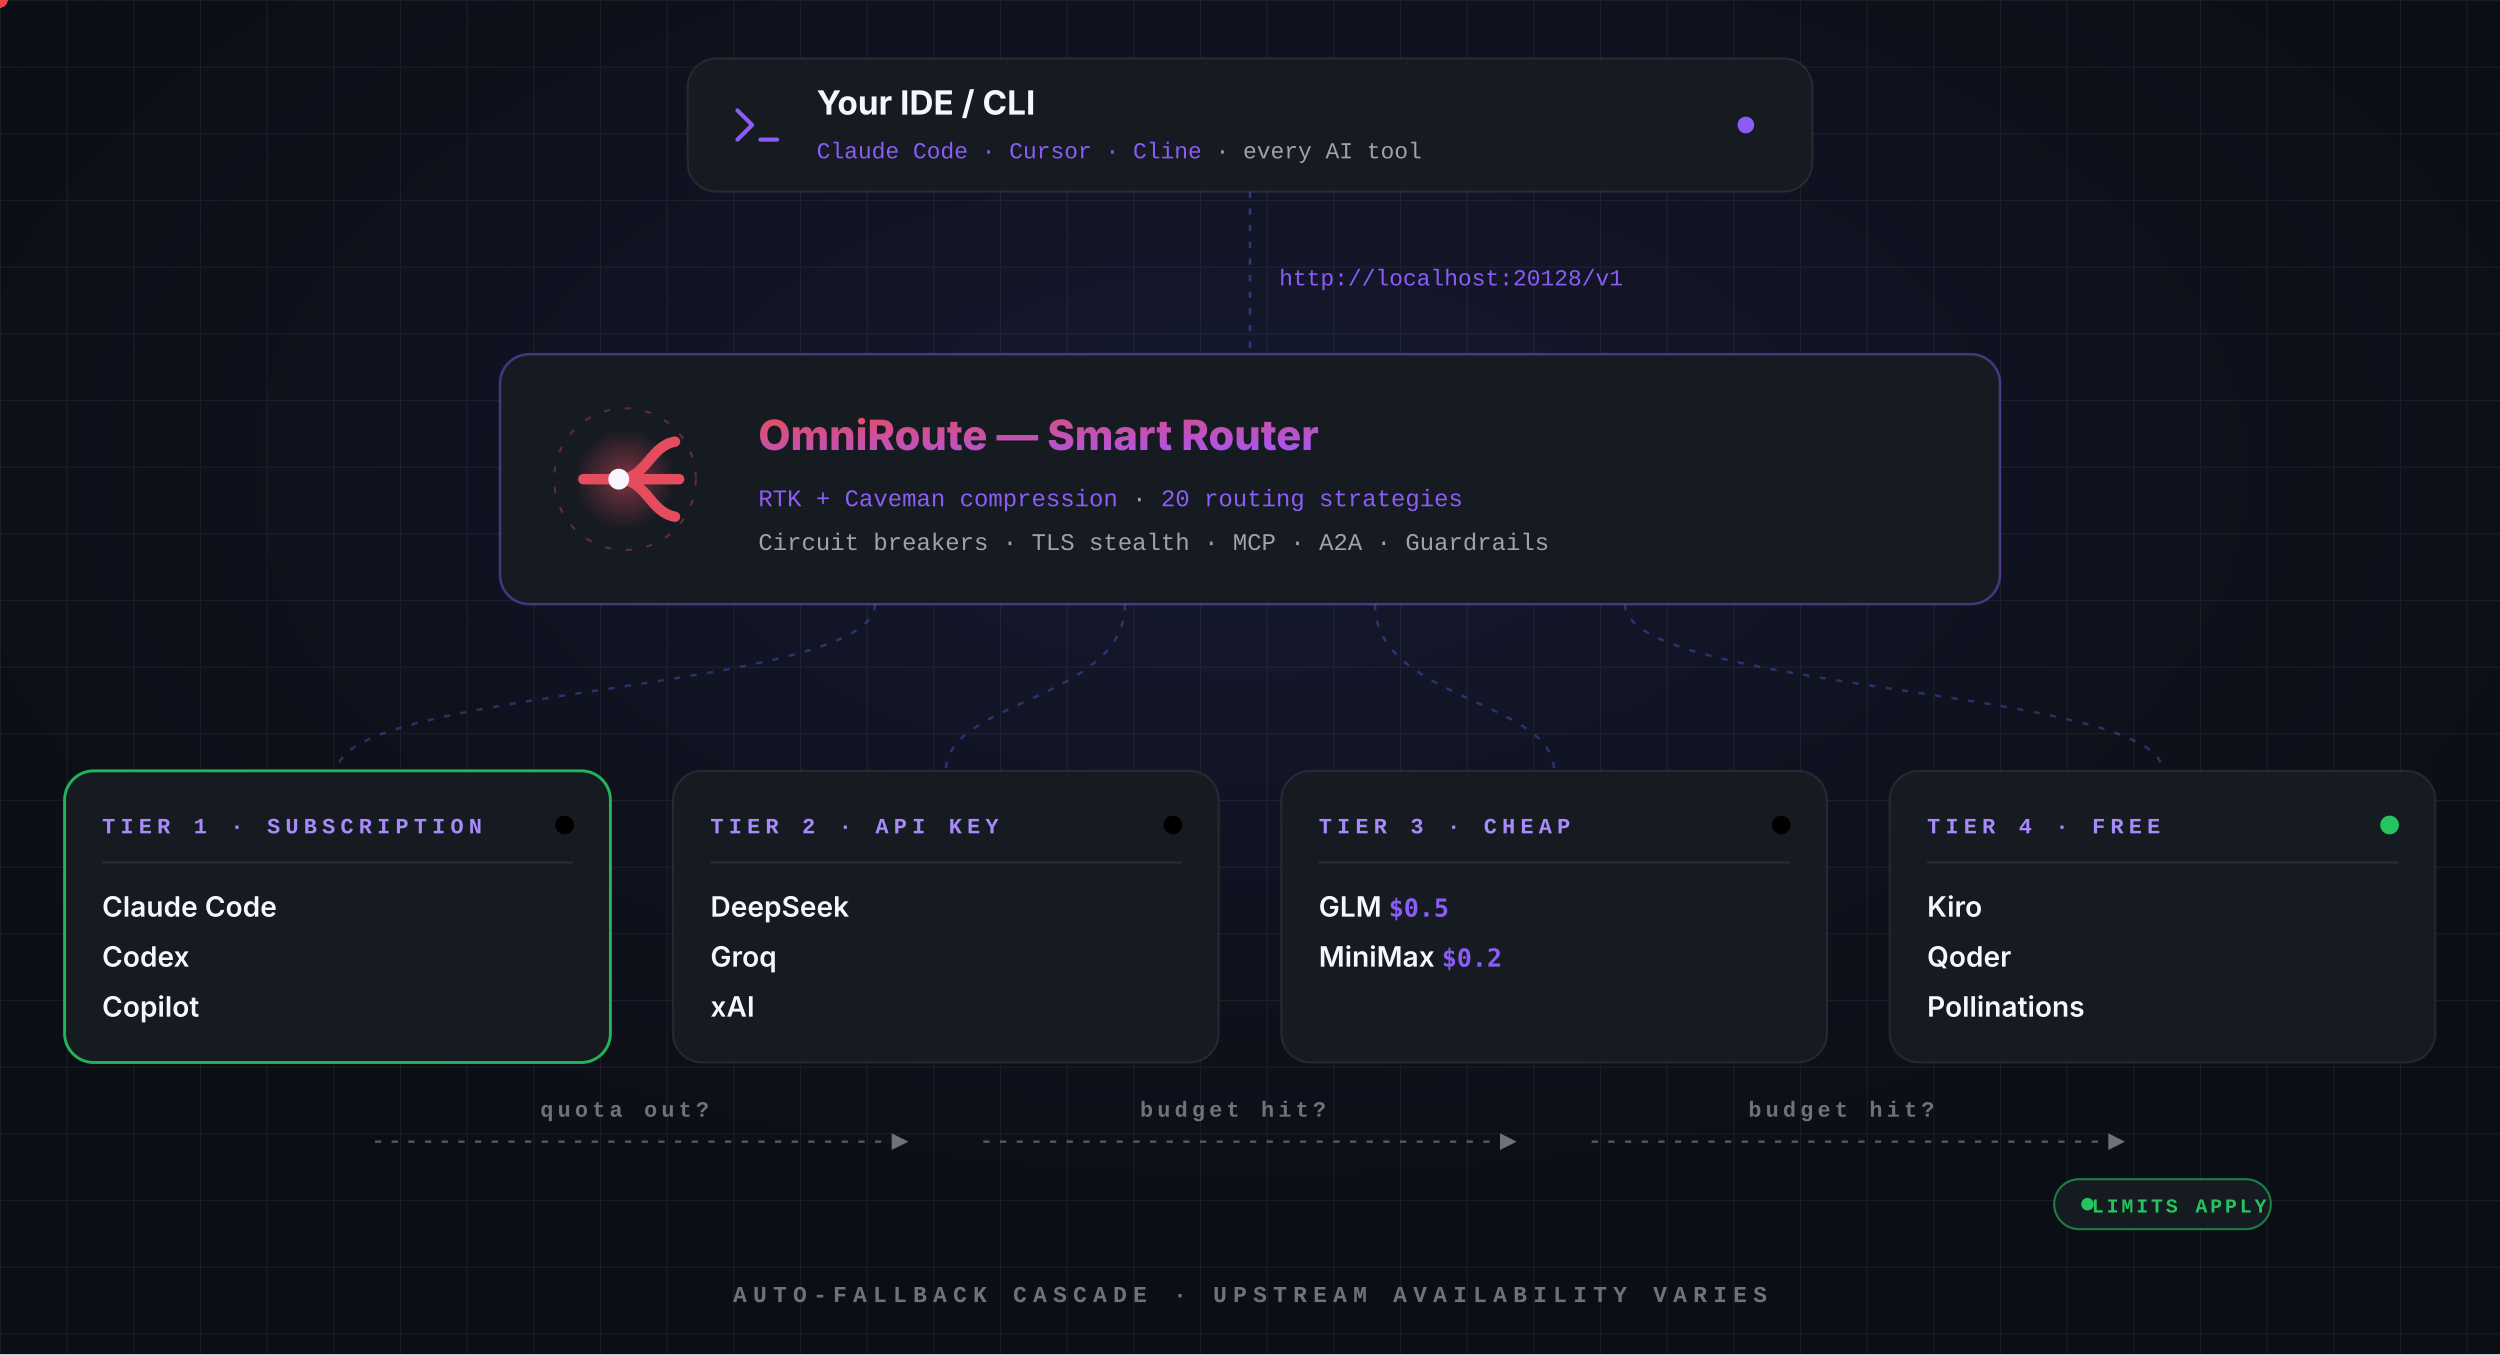
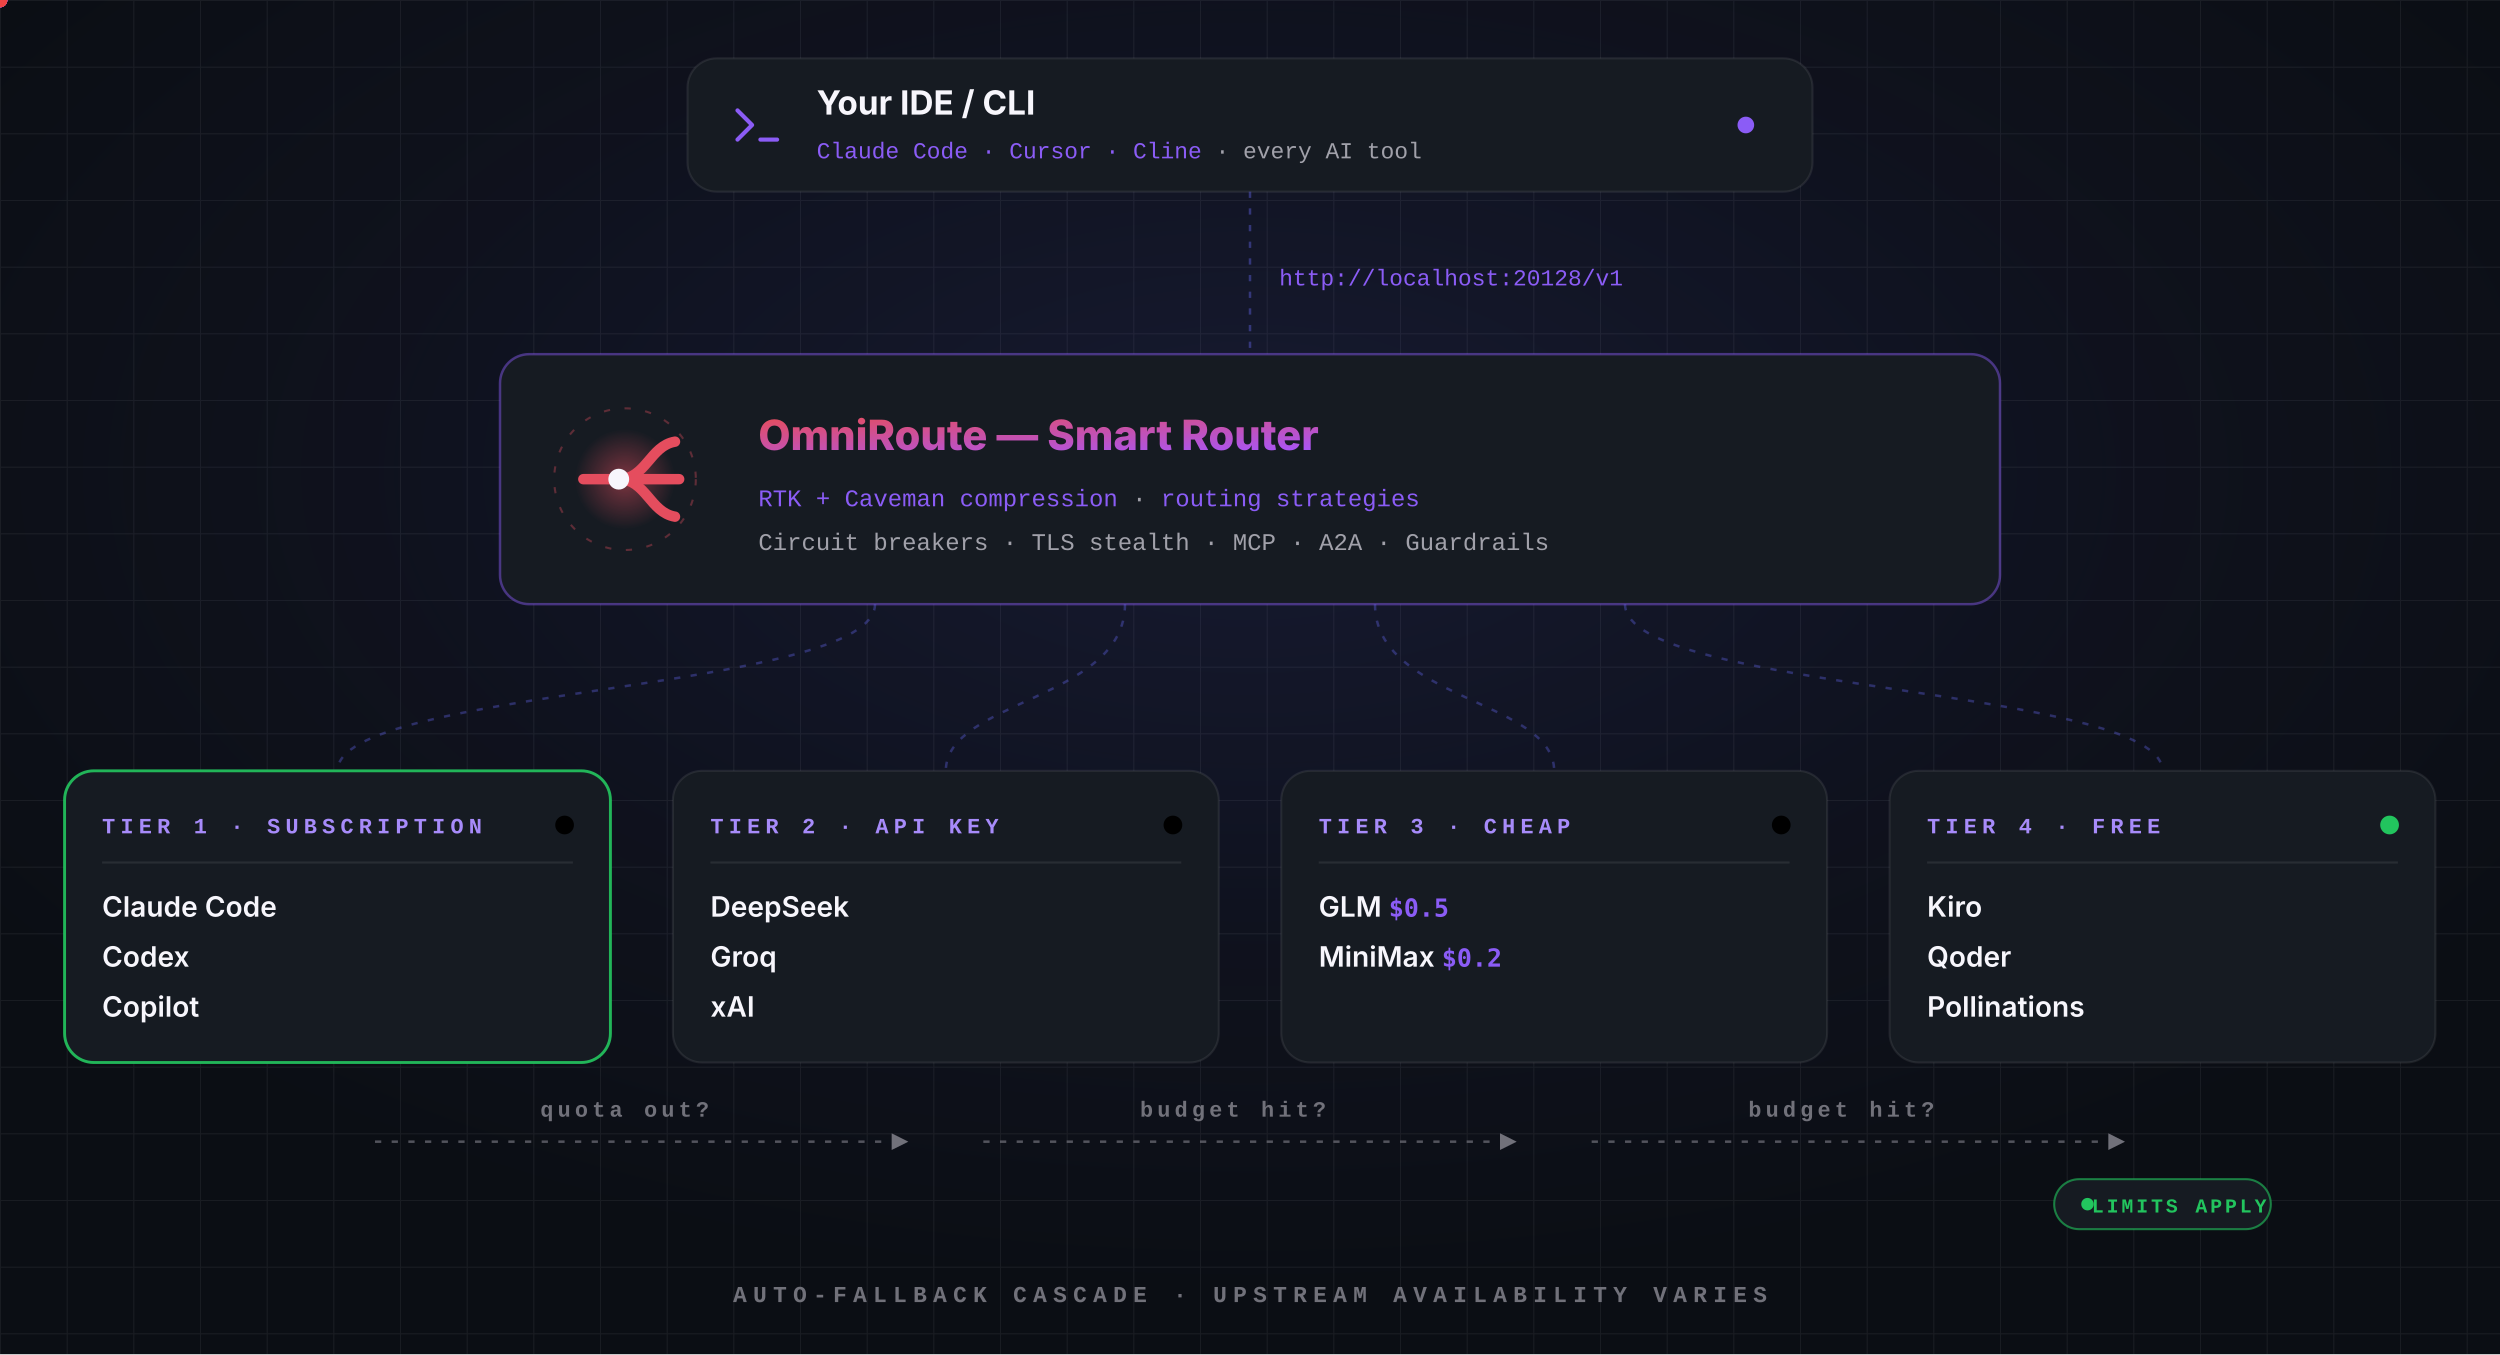
<svg xmlns="http://www.w3.org/2000/svg" viewBox="0 0 1200 650" role="img" aria-label="OmniRoute request flow — auto-fallback cascade across 4 provider tiers">
  <defs>
    <radialGradient id="hubGlow" cx="50%" cy="50%" r="50%">
      <stop offset="0%" stop-color="#e54d5e" stop-opacity="0.5" />
      <stop offset="100%" stop-color="#e54d5e" stop-opacity="0" />
    </radialGradient>
    <radialGradient id="bgGlow" cx="50%" cy="35%" r="60%">
      <stop offset="0%" stop-color="#6366f1" stop-opacity="0.13" />
      <stop offset="60%" stop-color="#6366f1" stop-opacity="0.04" />
      <stop offset="100%" stop-color="#6366f1" stop-opacity="0" />
    </radialGradient>
    <linearGradient id="cardGrad" x1="0" x2="0" y1="0" y2="1">
      <stop offset="0%" stop-color="#161b22" stop-opacity="1" />
      <stop offset="100%" stop-color="#161b22" stop-opacity="1" />
    </linearGradient>
    <path id="pIn" d="M 600,92 L 600,170" />
    <path id="pT1" d="M 420,290 C 420,332 162,330 162,370" />
    <path id="pT2" d="M 540,290 C 540,336 454,336 454,370" />
    <path id="pT3" d="M 660,290 C 660,336 746,336 746,370" />
    <path id="pT4" d="M 780,290 C 780,332 1038,330 1038,370" />
    <path id="pC1" d="M 180,548 L 428,548" />
    <path id="pC2" d="M 472,548 L 720,548" />
    <path id="pC3" d="M 764,548 L 1012,548" />
    <linearGradient id="gradBrand" x1="0" y1="0" x2="1" y2="1">
      <stop offset="0%" stop-color="#e54d5e" />
      <stop offset="100%" stop-color="#a855f7" />
    </linearGradient>
    <pattern id="gridPaper" width="32" height="32" patternUnits="userSpaceOnUse">
      <path d="M 32 0 L 0 0 0 32" fill="none" stroke="#ffffff" stroke-opacity="0.06" stroke-width="1" />
    </pattern>
  </defs>
  <rect width="1200" height="650" fill="#0b0e14" />
  <rect width="1200" height="650" fill="url(#gridPaper)" />
  <rect width="1200" height="650" fill="url(#bgGlow)" />
  <rect x="330" y="28" width="540" height="64" rx="14" fill="url(#cardGrad)" stroke="#ffffff" stroke-opacity="0.08" stroke-width="1" />
  <g transform="translate(362, 60)" stroke="#8b5cf6" stroke-width="2" stroke-linecap="round" stroke-linejoin="round" fill="none">
    <path d="M -8 -7 L -1 0 L -8 7" />
    <line x1="3" y1="7" x2="11" y2="7" />
  </g>
  <text x="392" y="55" font-family="Inter, 'Segoe UI', Arial, Helvetica, system-ui, sans-serif" font-size="16" font-weight="700" fill="#F7F6FC">Your IDE / CLI</text>
  <text x="392" y="76" font-family="Consolas, 'Courier New', monospace" font-size="11" fill="#a1a1aa">
    <tspan fill="#8b5cf6">Claude Code · Cursor · Cline</tspan> · every AI tool</text>
  <circle cx="838" cy="60" r="4" fill="#8b5cf6">
    <animate attributeName="opacity" values="1;0.4;1" dur="2.5s" repeatCount="indefinite" />
  </circle>
  <use href="#pIn" stroke="#6366f1" stroke-width="1.2" stroke-dasharray="3 5" opacity="0.4" />
  <text x="614" y="137" font-family="Consolas, 'Courier New', monospace" font-size="11" fill="#8b5cf6">http://localhost:20128/v1</text>
  <g fill="#a78bfa">
    <circle r="3.2">
      <animateMotion dur="1.6s" repeatCount="indefinite" begin="0s">
        <mpath href="#pIn" />
      </animateMotion>
      <animate attributeName="opacity" values="0;1;1;0" dur="1.6s" begin="0s" repeatCount="indefinite" />
    </circle>
    <circle r="3.2">
      <animateMotion dur="1.6s" repeatCount="indefinite" begin="0.55s">
        <mpath href="#pIn" />
      </animateMotion>
      <animate attributeName="opacity" values="0;1;1;0" dur="1.6s" begin="0.55s" repeatCount="indefinite" />
    </circle>
    <circle r="3.2">
      <animateMotion dur="1.6s" repeatCount="indefinite" begin="1.1s">
        <mpath href="#pIn" />
      </animateMotion>
      <animate attributeName="opacity" values="0;1;1;0" dur="1.6s" begin="1.1s" repeatCount="indefinite" />
    </circle>
  </g>
  <rect x="240" y="170" width="720" height="120" rx="14" fill="url(#cardGrad)" stroke="#8b5cf6" stroke-width="1.2" stroke-opacity="0.45" />
  <g transform="translate(258, 188)">
    <circle cx="42" cy="42" r="34" fill="none" stroke="#e54d5e" stroke-width="1" opacity="0.35" stroke-dasharray="3 7">
      <animateTransform attributeName="transform" type="rotate" from="0 42 42" to="360 42 42" dur="30s" repeatCount="indefinite" />
    </circle>
    <circle cx="42" cy="42" r="24" fill="url(#hubGlow)">
      <animate attributeName="r" values="22;30;22" dur="3.2s" repeatCount="indefinite" />
    </circle>
    <g stroke="#e54d5e" stroke-width="5" stroke-linecap="round" fill="none">
      <line x1="22" y1="42" x2="38" y2="42" />
      <path d="M 39 42 C 52 42, 54 26, 66 24" />
      <path d="M 39 42 C 54 42, 56 42, 68 42" />
      <path d="M 39 42 C 52 42, 54 58, 66 60" />
    </g>
    <circle cx="39" cy="42" r="5" fill="#f7f6fc">
      <animate attributeName="opacity" values="1;0.7;1" dur="1.8s" repeatCount="indefinite" />
    </circle>
  </g>
  <text x="364" y="216" font-family="Inter, 'Segoe UI', Arial, Helvetica, system-ui, sans-serif" font-size="20" font-weight="800" fill="url(#gradBrand)">OmniRoute — Smart Router</text>
  <text x="364" y="243" font-family="Consolas, 'Courier New', monospace" font-size="11.5" fill="#a1a1aa">
-     <tspan fill="#8b5cf6">RTK + Caveman compression</tspan> · <tspan fill="#8b5cf6">20 routing strategies</tspan>
+     <tspan fill="#8b5cf6">RTK + Caveman compression</tspan> · <tspan fill="#8b5cf6">routing strategies</tspan>
  </text>
  <text x="364" y="264" font-family="Consolas, 'Courier New', monospace" font-size="11.5" fill="#a1a1aa">Circuit breakers · TLS stealth · MCP · A2A · Guardrails</text>
  <g stroke="#6366f1" stroke-width="1.2" fill="none" stroke-dasharray="3 5" opacity="0.35">
    <use href="#pT1" />
    <use href="#pT2" />
    <use href="#pT3" />
    <use href="#pT4" />
  </g>
  <g fill="#8b5cf6">
    <g>
      <animate attributeName="opacity" values="1;1;0;0;1" keyTimes="0;0.23;0.27;0.96;1" dur="16s" repeatCount="indefinite" />
      <circle r="3.5">
        <animateMotion dur="1.4s" repeatCount="indefinite" begin="0s">
          <mpath href="#pT1" />
        </animateMotion>
        <animate attributeName="opacity" values="0;1;1;0" dur="1.4s" begin="0s" repeatCount="indefinite" />
      </circle>
      <circle r="3.5">
        <animateMotion dur="1.4s" repeatCount="indefinite" begin="0.7s">
          <mpath href="#pT1" />
        </animateMotion>
        <animate attributeName="opacity" values="0;1;1;0" dur="1.4s" begin="0.7s" repeatCount="indefinite" />
      </circle>
    </g>
    <g>
      <animate attributeName="opacity" values="0;0;1;1;0;0" keyTimes="0;0.24;0.28;0.48;0.52;1" dur="16s" repeatCount="indefinite" />
      <circle r="3.5">
        <animateMotion dur="1.4s" repeatCount="indefinite" begin="0s">
          <mpath href="#pT2" />
        </animateMotion>
        <animate attributeName="opacity" values="0;1;1;0" dur="1.4s" begin="0s" repeatCount="indefinite" />
      </circle>
      <circle r="3.5">
        <animateMotion dur="1.4s" repeatCount="indefinite" begin="0.7s">
          <mpath href="#pT2" />
        </animateMotion>
        <animate attributeName="opacity" values="0;1;1;0" dur="1.4s" begin="0.7s" repeatCount="indefinite" />
      </circle>
    </g>
    <g>
      <animate attributeName="opacity" values="0;0;1;1;0;0" keyTimes="0;0.49;0.53;0.73;0.77;1" dur="16s" repeatCount="indefinite" />
      <circle r="3.5">
        <animateMotion dur="1.4s" repeatCount="indefinite" begin="0s">
          <mpath href="#pT3" />
        </animateMotion>
        <animate attributeName="opacity" values="0;1;1;0" dur="1.4s" begin="0s" repeatCount="indefinite" />
      </circle>
      <circle r="3.5">
        <animateMotion dur="1.4s" repeatCount="indefinite" begin="0.7s">
          <mpath href="#pT3" />
        </animateMotion>
        <animate attributeName="opacity" values="0;1;1;0" dur="1.4s" begin="0.7s" repeatCount="indefinite" />
      </circle>
    </g>
    <g>
      <animate attributeName="opacity" values="0;0;1;1;0" keyTimes="0;0.74;0.78;0.985;1" dur="16s" repeatCount="indefinite" />
      <circle r="3.5">
        <animateMotion dur="1.4s" repeatCount="indefinite" begin="0s">
          <mpath href="#pT4" />
        </animateMotion>
        <animate attributeName="opacity" values="0;1;1;0" dur="1.4s" begin="0s" repeatCount="indefinite" />
      </circle>
      <circle r="3.5">
        <animateMotion dur="1.4s" repeatCount="indefinite" begin="0.7s">
          <mpath href="#pT4" />
        </animateMotion>
        <animate attributeName="opacity" values="0;1;1;0" dur="1.4s" begin="0.7s" repeatCount="indefinite" />
      </circle>
    </g>
  </g>
  <g transform="translate(31, 370)">
    <rect width="262" height="140" rx="14" fill="url(#cardGrad)" stroke="#ffffff" stroke-opacity="0.08" stroke-width="1" />
    <rect width="262" height="140" rx="14" fill="none" stroke="#22c55e" stroke-width="1.4" stroke-opacity="0.9">
      <animate attributeName="stroke-opacity" values="0.9;0.9;0;0;0.9" keyTimes="0;0.23;0.27;0.96;1" dur="16s" repeatCount="indefinite" />
    </rect>
    <text x="18" y="30" font-family="Consolas, 'Courier New', monospace" font-size="10.5" letter-spacing="2.5" font-weight="700" fill="#a78bfa">TIER 1 · SUBSCRIPTION</text>
    <circle cx="240" cy="26" r="4.5">
      <animate attributeName="fill" values="#22c55e;#22c55e;#ef4444;#ef4444;#22c55e" keyTimes="0;0.23;0.28;0.985;1" dur="16s" repeatCount="indefinite" />
      <animate attributeName="opacity" values="1;0.45;1" dur="1.8s" repeatCount="indefinite" />
    </circle>
    <line x1="18" y1="44" x2="244" y2="44" stroke="#ffffff" stroke-opacity="0.08" stroke-width="1" />
    <g font-family="Inter, 'Segoe UI', Arial, Helvetica, system-ui, sans-serif" font-size="13.5" font-weight="600" fill="#F7F6FC">
      <text x="18" y="70">Claude Code</text>
      <text x="18" y="94">Codex</text>
      <text x="18" y="118">Copilot</text>
    </g>
  </g>
  <g transform="translate(323, 370)">
    <rect width="262" height="140" rx="14" fill="url(#cardGrad)" stroke="#ffffff" stroke-opacity="0.08" stroke-width="1" />
    <rect width="262" height="140" rx="14" fill="none" stroke="#22c55e" stroke-width="1.4" stroke-opacity="0">
      <animate attributeName="stroke-opacity" values="0;0;0.9;0.9;0;0" keyTimes="0;0.24;0.28;0.48;0.52;1" dur="16s" repeatCount="indefinite" />
    </rect>
    <text x="18" y="30" font-family="Consolas, 'Courier New', monospace" font-size="10.5" letter-spacing="2.5" font-weight="700" fill="#a78bfa">TIER 2 · API KEY</text>
    <circle cx="240" cy="26" r="4.5">
      <animate attributeName="fill" values="#71717a;#71717a;#22c55e;#22c55e;#ef4444;#ef4444;#71717a" keyTimes="0;0.24;0.28;0.48;0.53;0.985;1" dur="16s" repeatCount="indefinite" />
      <animate attributeName="opacity" values="1;0.5;1" dur="1.8s" repeatCount="indefinite" />
    </circle>
    <line x1="18" y1="44" x2="244" y2="44" stroke="#ffffff" stroke-opacity="0.08" stroke-width="1" />
    <g font-family="Inter, 'Segoe UI', Arial, Helvetica, system-ui, sans-serif" font-size="13.5" font-weight="600" fill="#F7F6FC">
      <text x="18" y="70">DeepSeek</text>
      <text x="18" y="94">Groq</text>
      <text x="18" y="118">xAI</text>
    </g>
  </g>
  <g transform="translate(615, 370)">
    <rect width="262" height="140" rx="14" fill="url(#cardGrad)" stroke="#ffffff" stroke-opacity="0.08" stroke-width="1" />
    <rect width="262" height="140" rx="14" fill="none" stroke="#22c55e" stroke-width="1.4" stroke-opacity="0">
      <animate attributeName="stroke-opacity" values="0;0;0.9;0.9;0;0" keyTimes="0;0.49;0.53;0.73;0.77;1" dur="16s" repeatCount="indefinite" />
    </rect>
    <text x="18" y="30" font-family="Consolas, 'Courier New', monospace" font-size="10.5" letter-spacing="2.5" font-weight="700" fill="#a78bfa">TIER 3 · CHEAP</text>
    <circle cx="240" cy="26" r="4.5">
      <animate attributeName="fill" values="#71717a;#71717a;#22c55e;#22c55e;#ef4444;#ef4444;#71717a" keyTimes="0;0.49;0.53;0.73;0.78;0.985;1" dur="16s" repeatCount="indefinite" />
      <animate attributeName="opacity" values="1;0.5;1" dur="1.8s" repeatCount="indefinite" />
    </circle>
    <line x1="18" y1="44" x2="244" y2="44" stroke="#ffffff" stroke-opacity="0.08" stroke-width="1" />
    <g font-family="Inter, 'Segoe UI', Arial, Helvetica, system-ui, sans-serif" font-size="13.5" font-weight="600" fill="#F7F6FC">
      <text x="18" y="70">GLM <tspan font-family="Consolas, monospace" font-size="12" fill="#8b5cf6">$0.5</tspan>
      </text>
      <text x="18" y="94">MiniMax <tspan font-family="Consolas, monospace" font-size="12" fill="#8b5cf6">$0.2</tspan>
      </text>
    </g>
  </g>
  <g transform="translate(907, 370)">
    <rect width="262" height="140" rx="14" fill="url(#cardGrad)" stroke="#ffffff" stroke-opacity="0.08" stroke-width="1" />
    <rect width="262" height="140" rx="14" fill="none" stroke="#22c55e" stroke-width="1.4" stroke-opacity="0">
      <animate attributeName="stroke-opacity" values="0;0;0.9;0.9;0" keyTimes="0;0.74;0.78;0.985;1" dur="16s" repeatCount="indefinite" />
    </rect>
    <text x="18" y="30" font-family="Consolas, 'Courier New', monospace" font-size="10.5" letter-spacing="2.5" font-weight="700" fill="#a78bfa">TIER 4 · FREE</text>
    <circle cx="240" cy="26" r="4.5" fill="#22c55e">
      <animate attributeName="opacity" values="1;0.45;1" dur="1.8s" repeatCount="indefinite" />
    </circle>
    <line x1="18" y1="44" x2="244" y2="44" stroke="#ffffff" stroke-opacity="0.08" stroke-width="1" />
    <g font-family="Inter, 'Segoe UI', Arial, Helvetica, system-ui, sans-serif" font-size="13.5" font-weight="600" fill="#F7F6FC">
      <text x="18" y="70">Kiro</text>
      <text x="18" y="94">Qoder</text>
      <text x="18" y="118">Pollinations</text>
    </g>
  </g>
  <g stroke="#71717a" stroke-width="1.2" fill="none" stroke-dasharray="3 5" opacity="0.7">
    <use href="#pC1" />
    <use href="#pC2" />
    <use href="#pC3" />
  </g>
  <polygon points="428,544 436,548 428,552" fill="#71717a" />
  <polygon points="720,544 728,548 720,552" fill="#71717a" />
  <polygon points="1012,544 1020,548 1012,552" fill="#71717a" />
  <text x="304" y="536" font-family="Consolas, 'Courier New', monospace" font-size="10.5" letter-spacing="2" font-weight="700" fill="#71717a" text-anchor="middle">
    quota out?
    <animate attributeName="fill" values="#71717a;#71717a;#ef4444;#ef4444;#71717a;#71717a" keyTimes="0;0.21;0.23;0.29;0.32;1" dur="16s" repeatCount="indefinite" />
  </text>
  <text x="596" y="536" font-family="Consolas, 'Courier New', monospace" font-size="10.5" letter-spacing="2" font-weight="700" fill="#71717a" text-anchor="middle">
    budget hit?
    <animate attributeName="fill" values="#71717a;#71717a;#ef4444;#ef4444;#71717a;#71717a" keyTimes="0;0.46;0.48;0.54;0.57;1" dur="16s" repeatCount="indefinite" />
  </text>
  <text x="888" y="536" font-family="Consolas, 'Courier New', monospace" font-size="10.5" letter-spacing="2" font-weight="700" fill="#71717a" text-anchor="middle">
    budget hit?
    <animate attributeName="fill" values="#71717a;#71717a;#ef4444;#ef4444;#71717a;#71717a" keyTimes="0;0.71;0.73;0.79;0.82;1" dur="16s" repeatCount="indefinite" />
  </text>
  <circle r="3.5" fill="#ef4444">
    <animateMotion dur="16s" repeatCount="indefinite" calcMode="linear" keyPoints="0;0;1;1" keyTimes="0;0.235;0.27;1">
      <mpath href="#pC1" />
    </animateMotion>
    <animate attributeName="opacity" values="0;0;1;1;0;0" keyTimes="0;0.235;0.245;0.265;0.275;1" dur="16s" repeatCount="indefinite" />
  </circle>
  <circle r="3.5" fill="#ef4444">
    <animateMotion dur="16s" repeatCount="indefinite" calcMode="linear" keyPoints="0;0;1;1" keyTimes="0;0.485;0.52;1">
      <mpath href="#pC2" />
    </animateMotion>
    <animate attributeName="opacity" values="0;0;1;1;0;0" keyTimes="0;0.485;0.495;0.515;0.525;1" dur="16s" repeatCount="indefinite" />
  </circle>
  <circle r="3.5" fill="#ef4444">
    <animateMotion dur="16s" repeatCount="indefinite" calcMode="linear" keyPoints="0;0;1;1" keyTimes="0;0.735;0.77;1">
      <mpath href="#pC3" />
    </animateMotion>
    <animate attributeName="opacity" values="0;0;1;1;0;0" keyTimes="0;0.735;0.745;0.765;0.775;1" dur="16s" repeatCount="indefinite" />
  </circle>
  <g transform="translate(986, 566)">
    <rect width="104" height="24" rx="12" fill="#161b22" stroke="#22c55e" stroke-width="1" stroke-opacity="0.6" />
    <circle cx="16" cy="12" r="3" fill="#22c55e">
      <animate attributeName="opacity" values="1;0.35;1" dur="1.6s" repeatCount="indefinite" />
    </circle>
    <text x="60" y="16" text-anchor="middle" font-family="Consolas, 'Courier New', monospace" font-size="9.5" letter-spacing="1.4" font-weight="700" fill="#22c55e">LIMITS APPLY</text>
  </g>
  <text x="600" y="625" font-family="Consolas, 'Courier New', monospace" font-size="11" letter-spacing="3" font-weight="700" fill="#71717a" text-anchor="middle">AUTO-FALLBACK CASCADE · UPSTREAM AVAILABILITY VARIES</text>
</svg>
